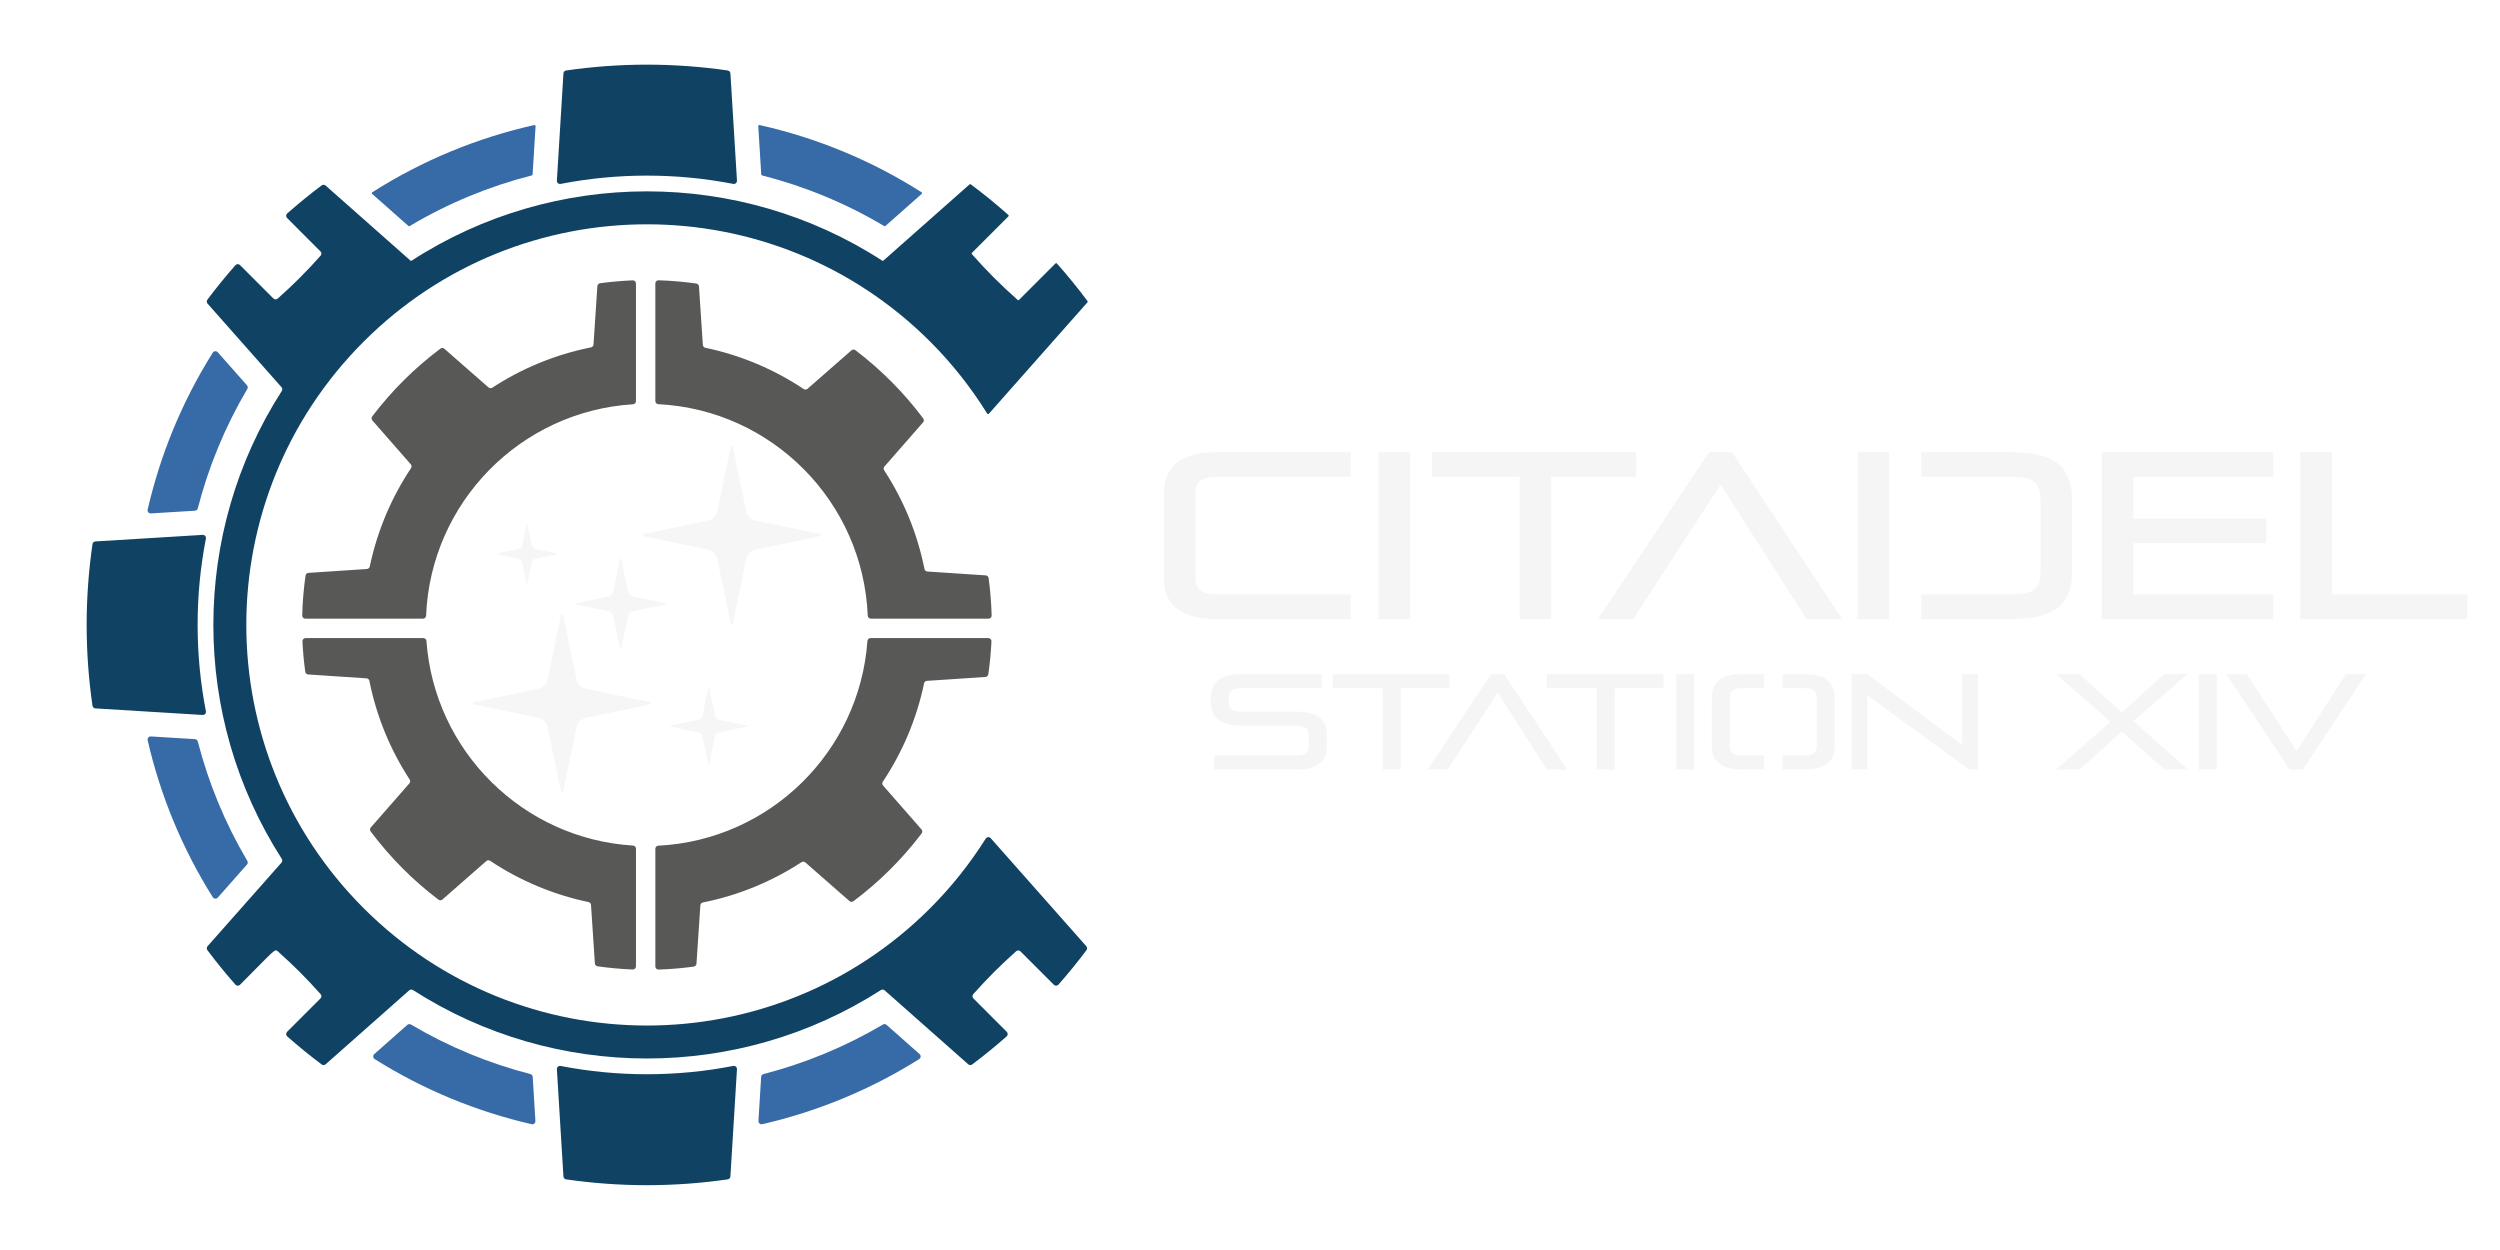
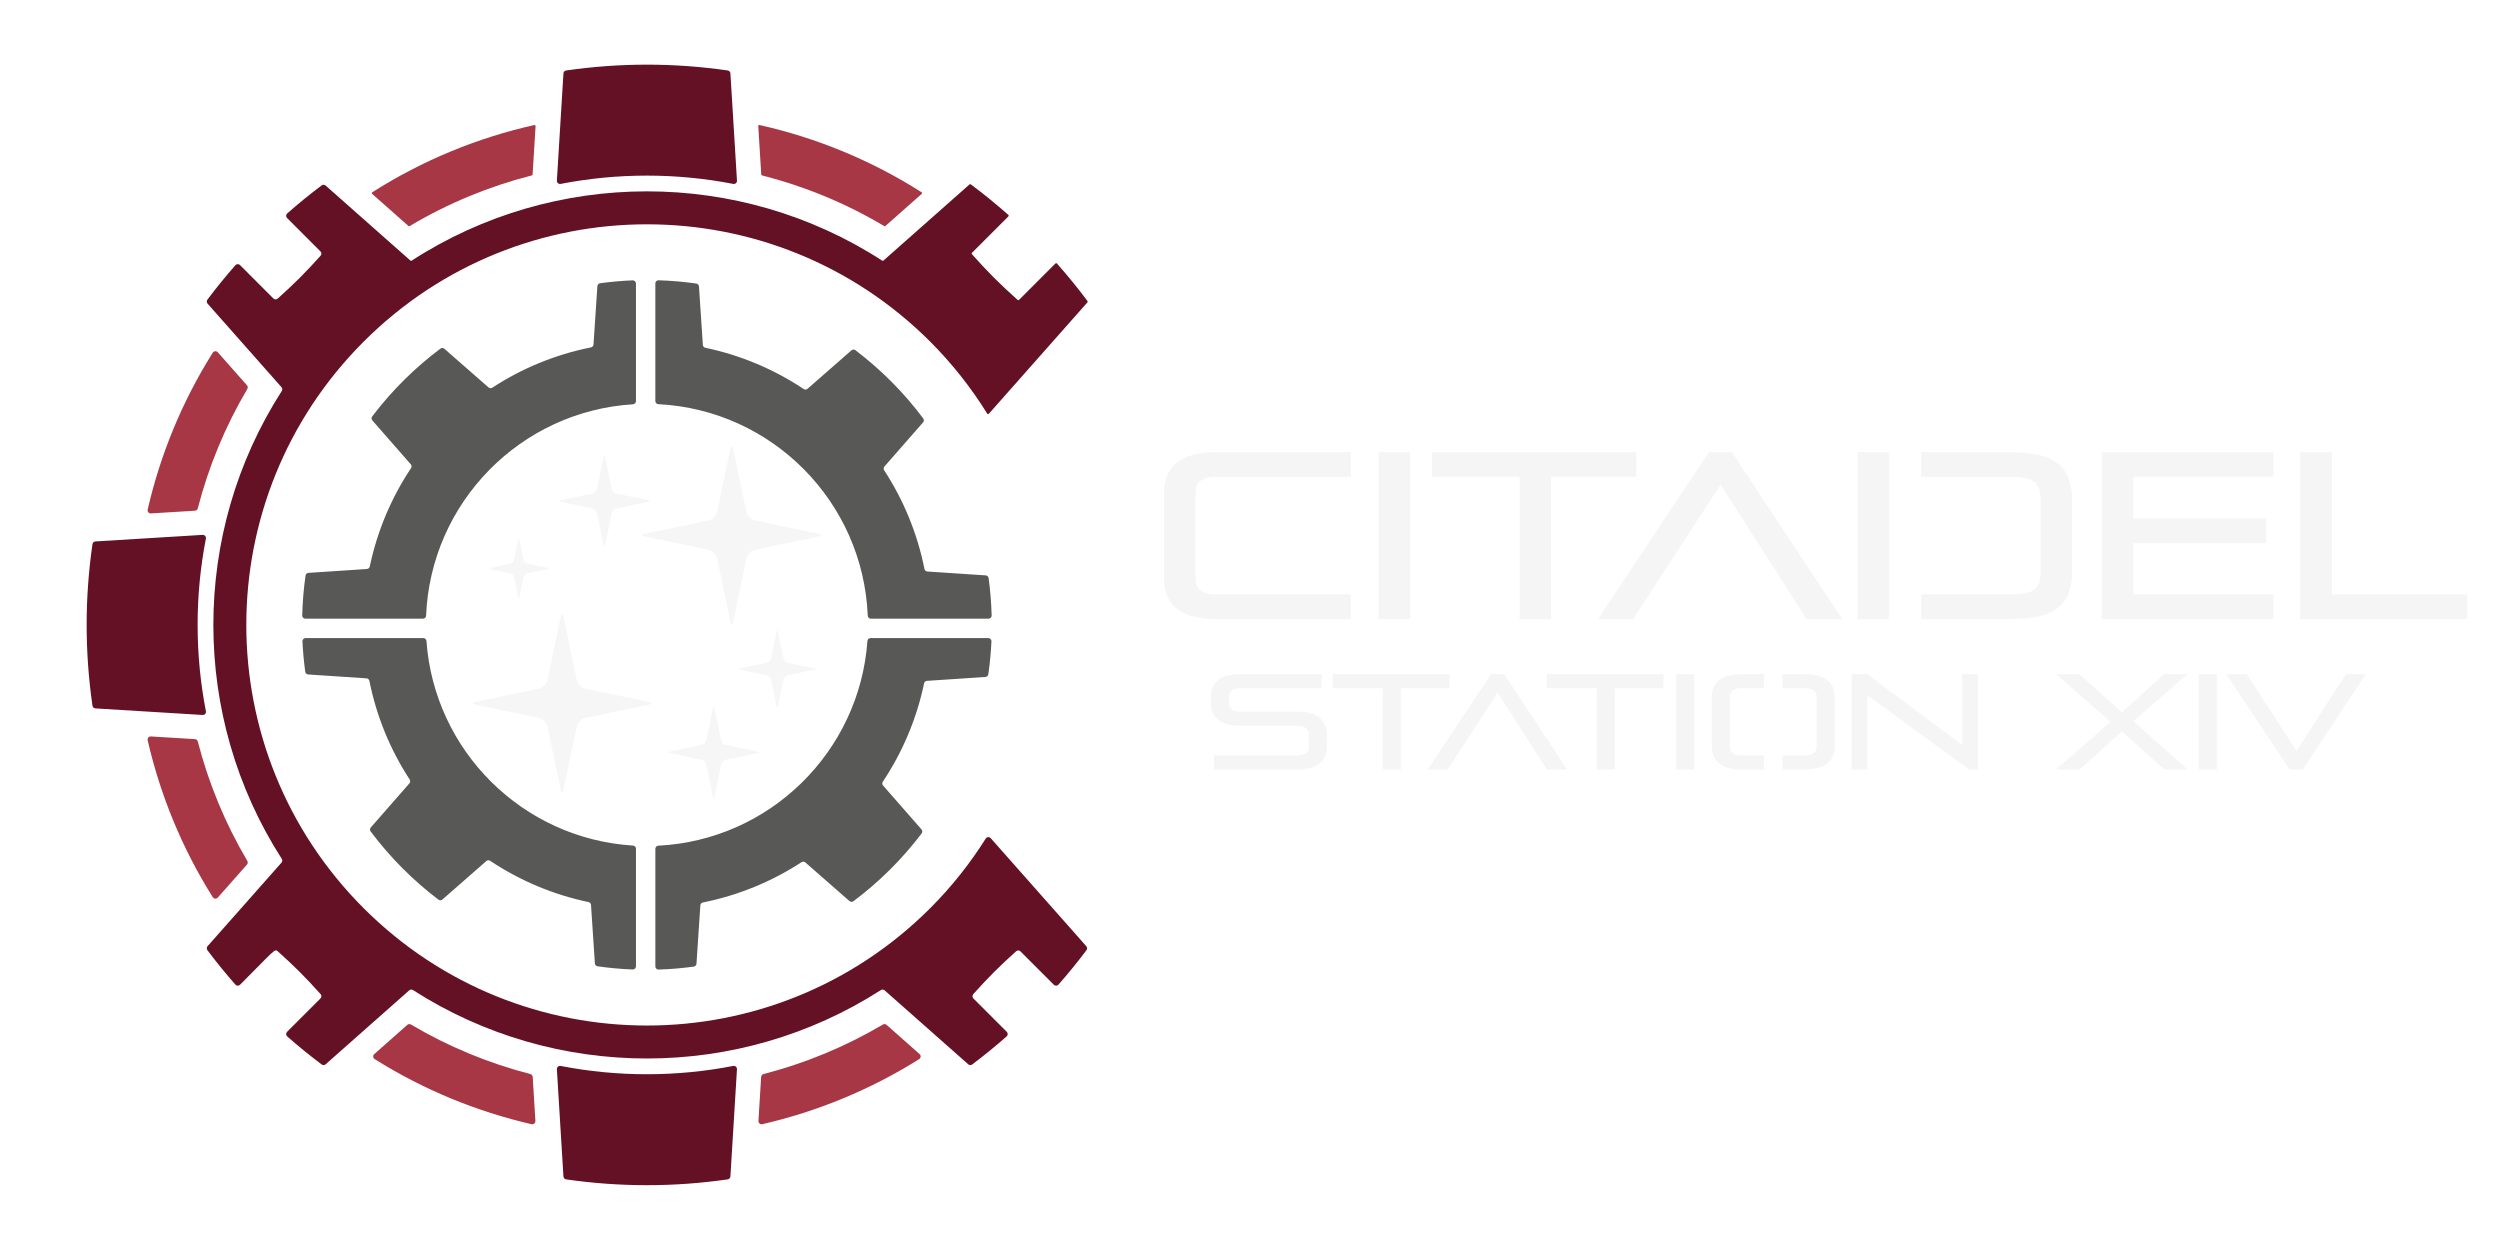
<svg xmlns="http://www.w3.org/2000/svg" aria-hidden="true" focusable="false" data-prefix="fas" data-icon="crow" class="svg-inline--fa fa-crow fa-w-20" role="img" viewBox="0 0 393.728 196.864" width="393.728" height="196.864" version="1.1" id="svg96">
  <defs id="defs100">
    <filter id="selectable_hidder_filter" width="1" height="1" x="0" y="0" style="color-interpolation-filters:sRGB;">
      <feComposite id="boolops_hidder_primitive" result="composite1" operator="arithmetic" in2="SourceGraphic" in="BackgroundImage" />
    </filter>
    <rect x="201.96" y="95.876" width="200.866" height="70.722" id="rect417" />
    <rect x="191.557" y="26.054" width="213.985" height="99.032" id="rect434" />
  </defs>
  <style type="text/css" id="style52">
	.st0{fill:#00132c;}
	.st1{fill:#376BA8;}
	.st2{fill:#104264;}
	.st3{fill:#585857;}
	.st4{fill:#F6F6F6;}
</style>
  <g id="g94">
    <g id="g92">
      <g id="g66">
-         <path class="st1" d="m 31.15,116.777 c -0.054,-0.208 -0.235,-0.357 -0.449,-0.37 l -6.932,-0.424 c -0.156,-0.01 -0.307,0.055 -0.408,0.174 -0.101,0.119 -0.14,0.279 -0.105,0.431 1.984,8.627 5.399,16.987 10.25,24.709 0.083,0.132 0.223,0.217 0.379,0.23 0.155,0.013 0.308,-0.048 0.411,-0.165 l 4.599,-5.198 c 0.142,-0.161 0.165,-0.395 0.055,-0.58 -3.516,-5.946 -6.114,-12.281 -7.8,-18.806 z" id="path54" />
-         <path class="st1" d="m 30.701,80.433 c 0.214,-0.013 0.395,-0.163 0.449,-0.37 1.686,-6.524 4.284,-12.86 7.8,-18.805 0.109,-0.185 0.087,-0.419 -0.055,-0.58 l -4.599,-5.198 c -0.103,-0.117 -0.256,-0.178 -0.411,-0.165 -0.155,0.013 -0.296,0.098 -0.379,0.23 -4.851,7.721 -8.265,16.081 -10.25,24.708 -0.035,0.152 0.004,0.312 0.105,0.431 0.101,0.119 0.252,0.184 0.408,0.174 z" id="path56" />
-         <path class="st1" d="m 83.898,169.605 c -0.013,-0.214 -0.163,-0.395 -0.37,-0.449 -6.524,-1.686 -12.86,-4.284 -18.805,-7.8 -0.185,-0.109 -0.419,-0.087 -0.58,0.055 l -5.199,4.599 c -0.117,0.103 -0.178,0.256 -0.165,0.411 0.013,0.155 0.098,0.296 0.23,0.379 7.721,4.851 16.081,8.265 24.708,10.25 0.152,0.035 0.312,-0.004 0.431,-0.105 0.119,-0.101 0.184,-0.252 0.174,-0.408 z" id="path58" />
-         <path class="st1" d="m 139.629,161.41 c -0.161,-0.142 -0.395,-0.165 -0.58,-0.055 -5.945,3.516 -12.281,6.114 -18.806,7.801 -0.208,0.054 -0.357,0.235 -0.37,0.449 l -0.424,6.932 c -0.01,0.156 0.055,0.307 0.174,0.408 0.119,0.101 0.279,0.14 0.431,0.105 8.627,-1.985 16.987,-5.399 24.709,-10.25 0.132,-0.083 0.217,-0.223 0.23,-0.379 0.013,-0.155 -0.049,-0.308 -0.165,-0.411 z" id="path60" />
-         <path class="st1" d="m 119.888,27.475 c 0.004,0.072 0.055,0.133 0.124,0.15 6.681,1.704 13.168,4.362 19.243,7.982 0.062,0.037 0.141,0.03 0.194,-0.018 l 5.707,-5.049 c 0.039,-0.034 0.059,-0.085 0.055,-0.137 -0.004,-0.052 -0.032,-0.099 -0.076,-0.127 -7.953,-5.058 -16.593,-8.583 -25.511,-10.583 -0.051,-0.011 -0.104,0.002 -0.144,0.036 -0.04,0.034 -0.061,0.084 -0.058,0.136 z" id="path62" />
-         <path class="st1" d="m 64.322,35.589 c 0.054,0.048 0.133,0.055 0.194,0.018 6.075,-3.62 12.561,-6.278 19.242,-7.982 0.07,-0.018 0.12,-0.079 0.124,-0.15 l 0.466,-7.61 c 0.003,-0.052 -0.018,-0.102 -0.058,-0.136 -0.04,-0.034 -0.093,-0.047 -0.144,-0.036 -8.918,2 -17.559,5.525 -25.511,10.583 -0.044,0.028 -0.072,0.075 -0.076,0.127 -0.004,0.052 0.016,0.103 0.055,0.137 z" id="path64" />
+         <path class="st1" d="m 31.15,116.777 c -0.054,-0.208 -0.235,-0.357 -0.449,-0.37 l -6.932,-0.424 c -0.156,-0.01 -0.307,0.055 -0.408,0.174 -0.101,0.119 -0.14,0.279 -0.105,0.431 1.984,8.627 5.399,16.987 10.25,24.709 0.083,0.132 0.223,0.217 0.379,0.23 0.155,0.013 0.308,-0.048 0.411,-0.165 l 4.599,-5.198 c 0.142,-0.161 0.165,-0.395 0.055,-0.58 -3.516,-5.946 -6.114,-12.281 -7.8,-18.806 z" id="path54" style="fill:#a83746;fill-opacity:1" />
+         <path class="st1" d="m 30.701,80.433 c 0.214,-0.013 0.395,-0.163 0.449,-0.37 1.686,-6.524 4.284,-12.86 7.8,-18.805 0.109,-0.185 0.087,-0.419 -0.055,-0.58 l -4.599,-5.198 c -0.103,-0.117 -0.256,-0.178 -0.411,-0.165 -0.155,0.013 -0.296,0.098 -0.379,0.23 -4.851,7.721 -8.265,16.081 -10.25,24.708 -0.035,0.152 0.004,0.312 0.105,0.431 0.101,0.119 0.252,0.184 0.408,0.174 z" id="path56" style="fill:#a83746;fill-opacity:1" />
+         <path class="st1" d="m 83.898,169.605 c -0.013,-0.214 -0.163,-0.395 -0.37,-0.449 -6.524,-1.686 -12.86,-4.284 -18.805,-7.8 -0.185,-0.109 -0.419,-0.087 -0.58,0.055 l -5.199,4.599 c -0.117,0.103 -0.178,0.256 -0.165,0.411 0.013,0.155 0.098,0.296 0.23,0.379 7.721,4.851 16.081,8.265 24.708,10.25 0.152,0.035 0.312,-0.004 0.431,-0.105 0.119,-0.101 0.184,-0.252 0.174,-0.408 z" id="path58" style="fill:#a83746;fill-opacity:1" />
+         <path class="st1" d="m 139.629,161.41 c -0.161,-0.142 -0.395,-0.165 -0.58,-0.055 -5.945,3.516 -12.281,6.114 -18.806,7.801 -0.208,0.054 -0.357,0.235 -0.37,0.449 l -0.424,6.932 c -0.01,0.156 0.055,0.307 0.174,0.408 0.119,0.101 0.279,0.14 0.431,0.105 8.627,-1.985 16.987,-5.399 24.709,-10.25 0.132,-0.083 0.217,-0.223 0.23,-0.379 0.013,-0.155 -0.049,-0.308 -0.165,-0.411 z" id="path60" style="fill:#a83746;fill-opacity:1" />
+         <path class="st1" d="m 119.888,27.475 c 0.004,0.072 0.055,0.133 0.124,0.15 6.681,1.704 13.168,4.362 19.243,7.982 0.062,0.037 0.141,0.03 0.194,-0.018 l 5.707,-5.049 c 0.039,-0.034 0.059,-0.085 0.055,-0.137 -0.004,-0.052 -0.032,-0.099 -0.076,-0.127 -7.953,-5.058 -16.593,-8.583 -25.511,-10.583 -0.051,-0.011 -0.104,0.002 -0.144,0.036 -0.04,0.034 -0.061,0.084 -0.058,0.136 z" id="path62" style="fill:#a83746;fill-opacity:1" />
+         <path class="st1" d="m 64.322,35.589 c 0.054,0.048 0.133,0.055 0.194,0.018 6.075,-3.62 12.561,-6.278 19.242,-7.982 0.07,-0.018 0.12,-0.079 0.124,-0.15 l 0.466,-7.61 c 0.003,-0.052 -0.018,-0.102 -0.058,-0.136 -0.04,-0.034 -0.093,-0.047 -0.144,-0.036 -8.918,2 -17.559,5.525 -25.511,10.583 -0.044,0.028 -0.072,0.075 -0.076,0.127 -0.004,0.052 0.016,0.103 0.055,0.137 z" id="path64" style="fill:#a83746;fill-opacity:1" />
      </g>
      <g id="g74">
-         <path class="st2" d="m 115.478,28.962 c 0.15,0.029 0.306,-0.013 0.421,-0.114 0.115,-0.101 0.177,-0.25 0.168,-0.402 l -1.033,-16.887 c -0.014,-0.234 -0.191,-0.426 -0.423,-0.459 -8.46,-1.223 -16.976,-1.225 -25.451,10e-7 -0.232,0.034 -0.409,0.225 -0.423,0.459 l -1.033,16.887 c -0.009,0.153 0.053,0.302 0.168,0.403 0.115,0.101 0.271,0.143 0.421,0.114 8.94,-1.74 18.233,-1.742 27.186,0 z" id="path68" />
-         <path class="st2" d="m 101.885,169.183 c -4.649,0 -9.194,-0.449 -13.593,-1.305 -0.15,-0.029 -0.306,0.013 -0.421,0.114 -0.115,0.101 -0.177,0.25 -0.168,0.402 l 1.033,16.887 c 0.014,0.234 0.191,0.426 0.423,0.459 8.46,1.223 16.976,1.225 25.451,0 0.232,-0.034 0.409,-0.225 0.423,-0.459 l 1.033,-16.887 c 0.009,-0.153 -0.053,-0.302 -0.168,-0.403 -0.115,-0.101 -0.271,-0.143 -0.421,-0.114 -4.399,0.856 -8.944,1.305 -13.593,1.305 z" id="path70" />
-         <path class="st2" d="m 31.122,98.42 c 0,-4.649 0.449,-9.194 1.305,-13.593 0.029,-0.15 -0.013,-0.306 -0.114,-0.421 -0.101,-0.115 -0.25,-0.177 -0.402,-0.168 l -16.887,1.033 c -0.234,0.014 -0.426,0.191 -0.459,0.423 -1.223,8.46 -1.225,16.976 0,25.451 0.034,0.232 0.225,0.409 0.459,0.423 l 16.887,1.033 c 0.153,0.009 0.302,-0.053 0.403,-0.168 0.101,-0.115 0.143,-0.271 0.114,-0.421 -0.856,-4.399 -1.305,-8.944 -1.305,-13.593 z" id="path72" />
+         <path class="st2" d="m 115.478,28.962 c 0.15,0.029 0.306,-0.013 0.421,-0.114 0.115,-0.101 0.177,-0.25 0.168,-0.402 l -1.033,-16.887 c -0.014,-0.234 -0.191,-0.426 -0.423,-0.459 -8.46,-1.223 -16.976,-1.225 -25.451,10e-7 -0.232,0.034 -0.409,0.225 -0.423,0.459 l -1.033,16.887 c -0.009,0.153 0.053,0.302 0.168,0.403 0.115,0.101 0.271,0.143 0.421,0.114 8.94,-1.74 18.233,-1.742 27.186,0 z" id="path68" style="fill:#641025;fill-opacity:1" />
+         <path class="st2" d="m 101.885,169.183 c -4.649,0 -9.194,-0.449 -13.593,-1.305 -0.15,-0.029 -0.306,0.013 -0.421,0.114 -0.115,0.101 -0.177,0.25 -0.168,0.402 l 1.033,16.887 c 0.014,0.234 0.191,0.426 0.423,0.459 8.46,1.223 16.976,1.225 25.451,0 0.232,-0.034 0.409,-0.225 0.423,-0.459 l 1.033,-16.887 c 0.009,-0.153 -0.053,-0.302 -0.168,-0.403 -0.115,-0.101 -0.271,-0.143 -0.421,-0.114 -4.399,0.856 -8.944,1.305 -13.593,1.305 z" id="path70" style="fill:#641025;fill-opacity:1" />
+         <path class="st2" d="m 31.122,98.42 c 0,-4.649 0.449,-9.194 1.305,-13.593 0.029,-0.15 -0.013,-0.306 -0.114,-0.421 -0.101,-0.115 -0.25,-0.177 -0.402,-0.168 l -16.887,1.033 c -0.234,0.014 -0.426,0.191 -0.459,0.423 -1.223,8.46 -1.225,16.976 0,25.451 0.034,0.232 0.225,0.409 0.459,0.423 l 16.887,1.033 c 0.153,0.009 0.302,-0.053 0.403,-0.168 0.101,-0.115 0.143,-0.271 0.114,-0.421 -0.856,-4.399 -1.305,-8.944 -1.305,-13.593 z" id="path72" style="fill:#641025;fill-opacity:1" />
      </g>
-       <path class="st2" d="m 159.189,135.578 -3.157,-3.568 c -0.103,-0.117 -0.255,-0.178 -0.411,-0.165 -0.155,0.013 -0.296,0.098 -0.379,0.229 -2.453,3.888 -5.357,7.572 -8.744,10.959 -24.639,24.639 -64.587,24.639 -89.227,0 -24.639,-24.639 -24.639,-64.587 0,-89.227 24.639,-24.639 64.587,-24.639 89.227,0 3.495,3.495 6.476,7.306 8.977,11.331 0.028,0.044 0.075,0.073 0.127,0.078 0.052,0.004 0.103,-0.016 0.138,-0.055 L 171.26,47.618 c 0.052,-0.059 0.056,-0.145 0.009,-0.208 -1.502,-2.021 -3.111,-3.988 -4.807,-5.904 -0.03,-0.034 -0.073,-0.054 -0.119,-0.056 -0.046,-0.001 -0.09,0.016 -0.122,0.048 l -5.727,5.727 c -0.062,0.062 -0.161,0.065 -0.227,0.006 -1.26,-1.121 -2.503,-2.273 -3.711,-3.481 -1.208,-1.208 -2.36,-2.451 -3.481,-3.711 -0.058,-0.065 -0.056,-0.165 0.007,-0.227 l 5.727,-5.727 c 0.032,-0.032 0.05,-0.077 0.048,-0.122 -0.001,-0.046 -0.022,-0.089 -0.056,-0.119 -1.917,-1.696 -3.883,-3.305 -5.904,-4.807 -0.063,-0.047 -0.15,-0.043 -0.208,0.009 l -13.549,11.987 c -0.056,0.049 -0.137,0.055 -0.2,0.015 -22.479,-14.549 -51.626,-14.549 -74.106,0 -0.062,0.04 -0.144,0.034 -0.2,-0.015 L 51.284,29.224 C 51.108,29.068 50.848,29.057 50.66,29.198 c -1.853,1.387 -3.66,2.863 -5.425,4.414 -0.103,0.09 -0.164,0.219 -0.168,0.356 -0.004,0.137 0.048,0.27 0.144,0.366 l 5.259,5.259 c 0.186,0.186 0.194,0.484 0.019,0.68 -1.056,1.181 -2.14,2.345 -3.274,3.479 -1.134,1.134 -2.298,2.218 -3.479,3.273 -0.196,0.175 -0.494,0.167 -0.68,-0.019 L 37.799,41.746 c -0.097,-0.097 -0.229,-0.149 -0.366,-0.145 -0.137,0.004 -0.266,0.066 -0.356,0.168 -1.55,1.765 -3.027,3.571 -4.414,5.425 -0.141,0.188 -0.13,0.448 0.026,0.624 l 11.644,13.162 c 0.147,0.166 0.165,0.409 0.046,0.595 -14.369,22.381 -14.369,51.307 0,73.688 0.12,0.186 0.101,0.43 -0.046,0.595 l -11.644,13.162 c -0.155,0.176 -0.166,0.436 -0.026,0.624 1.478,1.976 2.943,3.751 4.414,5.425 0.09,0.103 0.219,0.164 0.356,0.168 0.137,0.004 0.27,-0.048 0.366,-0.144 5.431,-5.431 5.447,-5.718 5.939,-5.278 1.181,1.056 2.345,2.14 3.479,3.273 1.134,1.134 2.218,2.298 3.274,3.479 0.175,0.196 0.167,0.494 -0.019,0.68 l -5.259,5.259 c -0.097,0.097 -0.149,0.229 -0.145,0.366 0.004,0.137 0.066,0.266 0.168,0.356 1.765,1.55 3.572,3.027 5.425,4.414 0.188,0.141 0.448,0.13 0.624,-0.026 l 13.162,-11.644 c 0.166,-0.147 0.409,-0.165 0.595,-0.045 22.381,14.369 51.307,14.369 73.688,0 0.186,-0.12 0.43,-0.101 0.595,0.045 l 13.162,11.644 c 0.176,0.155 0.436,0.166 0.624,0.026 1.853,-1.387 3.66,-2.863 5.425,-4.414 0.103,-0.09 0.164,-0.219 0.168,-0.356 0.004,-0.137 -0.048,-0.27 -0.144,-0.366 l -5.259,-5.259 c -0.186,-0.186 -0.194,-0.484 -0.019,-0.68 1.056,-1.181 2.14,-2.345 3.274,-3.479 1.134,-1.134 2.298,-2.218 3.479,-3.273 0.196,-0.175 0.494,-0.167 0.68,0.019 l 5.259,5.259 c 0.097,0.097 0.229,0.149 0.366,0.145 0.137,-0.004 0.266,-0.066 0.356,-0.168 1.55,-1.765 3.027,-3.571 4.414,-5.425 0.141,-0.188 0.13,-0.448 -0.026,-0.624 z" id="path76" />
+       <path class="st2" d="m 159.189,135.578 -3.157,-3.568 c -0.103,-0.117 -0.255,-0.178 -0.411,-0.165 -0.155,0.013 -0.296,0.098 -0.379,0.229 -2.453,3.888 -5.357,7.572 -8.744,10.959 -24.639,24.639 -64.587,24.639 -89.227,0 -24.639,-24.639 -24.639,-64.587 0,-89.227 24.639,-24.639 64.587,-24.639 89.227,0 3.495,3.495 6.476,7.306 8.977,11.331 0.028,0.044 0.075,0.073 0.127,0.078 0.052,0.004 0.103,-0.016 0.138,-0.055 L 171.26,47.618 c 0.052,-0.059 0.056,-0.145 0.009,-0.208 -1.502,-2.021 -3.111,-3.988 -4.807,-5.904 -0.03,-0.034 -0.073,-0.054 -0.119,-0.056 -0.046,-0.001 -0.09,0.016 -0.122,0.048 l -5.727,5.727 c -0.062,0.062 -0.161,0.065 -0.227,0.006 -1.26,-1.121 -2.503,-2.273 -3.711,-3.481 -1.208,-1.208 -2.36,-2.451 -3.481,-3.711 -0.058,-0.065 -0.056,-0.165 0.007,-0.227 l 5.727,-5.727 c 0.032,-0.032 0.05,-0.077 0.048,-0.122 -0.001,-0.046 -0.022,-0.089 -0.056,-0.119 -1.917,-1.696 -3.883,-3.305 -5.904,-4.807 -0.063,-0.047 -0.15,-0.043 -0.208,0.009 l -13.549,11.987 c -0.056,0.049 -0.137,0.055 -0.2,0.015 -22.479,-14.549 -51.626,-14.549 -74.106,0 -0.062,0.04 -0.144,0.034 -0.2,-0.015 L 51.284,29.224 C 51.108,29.068 50.848,29.057 50.66,29.198 c -1.853,1.387 -3.66,2.863 -5.425,4.414 -0.103,0.09 -0.164,0.219 -0.168,0.356 -0.004,0.137 0.048,0.27 0.144,0.366 l 5.259,5.259 c 0.186,0.186 0.194,0.484 0.019,0.68 -1.056,1.181 -2.14,2.345 -3.274,3.479 -1.134,1.134 -2.298,2.218 -3.479,3.273 -0.196,0.175 -0.494,0.167 -0.68,-0.019 L 37.799,41.746 c -0.097,-0.097 -0.229,-0.149 -0.366,-0.145 -0.137,0.004 -0.266,0.066 -0.356,0.168 -1.55,1.765 -3.027,3.571 -4.414,5.425 -0.141,0.188 -0.13,0.448 0.026,0.624 l 11.644,13.162 c 0.147,0.166 0.165,0.409 0.046,0.595 -14.369,22.381 -14.369,51.307 0,73.688 0.12,0.186 0.101,0.43 -0.046,0.595 l -11.644,13.162 c -0.155,0.176 -0.166,0.436 -0.026,0.624 1.478,1.976 2.943,3.751 4.414,5.425 0.09,0.103 0.219,0.164 0.356,0.168 0.137,0.004 0.27,-0.048 0.366,-0.144 5.431,-5.431 5.447,-5.718 5.939,-5.278 1.181,1.056 2.345,2.14 3.479,3.273 1.134,1.134 2.218,2.298 3.274,3.479 0.175,0.196 0.167,0.494 -0.019,0.68 l -5.259,5.259 c -0.097,0.097 -0.149,0.229 -0.145,0.366 0.004,0.137 0.066,0.266 0.168,0.356 1.765,1.55 3.572,3.027 5.425,4.414 0.188,0.141 0.448,0.13 0.624,-0.026 l 13.162,-11.644 c 0.166,-0.147 0.409,-0.165 0.595,-0.045 22.381,14.369 51.307,14.369 73.688,0 0.186,-0.12 0.43,-0.101 0.595,0.045 l 13.162,11.644 c 0.176,0.155 0.436,0.166 0.624,0.026 1.853,-1.387 3.66,-2.863 5.425,-4.414 0.103,-0.09 0.164,-0.219 0.168,-0.356 0.004,-0.137 -0.048,-0.27 -0.144,-0.366 l -5.259,-5.259 c -0.186,-0.186 -0.194,-0.484 -0.019,-0.68 1.056,-1.181 2.14,-2.345 3.274,-3.479 1.134,-1.134 2.298,-2.218 3.479,-3.273 0.196,-0.175 0.494,-0.167 0.68,0.019 l 5.259,5.259 c 0.097,0.097 0.229,0.149 0.366,0.145 0.137,-0.004 0.266,-0.066 0.356,-0.168 1.55,-1.765 3.027,-3.571 4.414,-5.425 0.141,-0.188 0.13,-0.448 -0.026,-0.624 z" id="path76" style="fill:#641025;fill-opacity:1" />
      <path class="st3" d="m 136.664,96.964 c 0.011,0.265 0.229,0.475 0.494,0.475 h 18.522 c 0.134,0 0.262,-0.054 0.355,-0.15 0.093,-0.096 0.144,-0.225 0.14,-0.359 -0.055,-1.99 -0.215,-3.954 -0.477,-5.886 -0.032,-0.233 -0.223,-0.411 -0.458,-0.427 l -9.191,-0.61 c -0.223,-0.015 -0.408,-0.177 -0.452,-0.397 -1.13,-5.637 -3.312,-10.89 -6.349,-15.541 -0.121,-0.186 -0.104,-0.43 0.042,-0.597 l 6.086,-6.951 c 0.154,-0.176 0.164,-0.435 0.023,-0.623 -3.033,-4.049 -6.576,-7.627 -10.678,-10.745 -0.187,-0.142 -0.449,-0.134 -0.625,0.021 l -6.918,6.057 c -0.168,0.147 -0.414,0.163 -0.6,0.039 -4.628,-3.082 -9.866,-5.319 -15.493,-6.499 -0.217,-0.046 -0.378,-0.23 -0.392,-0.451 L 110.082,45.112 c -0.015,-0.234 -0.192,-0.424 -0.424,-0.457 -1.947,-0.278 -3.928,-0.448 -5.935,-0.515 -0.134,-0.004 -0.264,0.046 -0.361,0.139 -0.096,0.093 -0.151,0.222 -0.151,0.356 v 18.526 c 0,0.264 0.206,0.481 0.47,0.494 17.912,0.911 32.242,15.353 32.982,33.309 z M 103.682,133.185 c -0.263,0.013 -0.47,0.231 -0.47,0.494 v 18.526 c 0,0.134 0.054,0.263 0.151,0.356 0.097,0.093 0.227,0.144 0.361,0.139 1.871,-0.064 3.719,-0.22 5.538,-0.467 0.233,-0.032 0.411,-0.223 0.427,-0.458 l 0.61,-9.191 c 0.015,-0.223 0.177,-0.408 0.397,-0.452 5.637,-1.13 10.89,-3.312 15.541,-6.349 0.186,-0.121 0.43,-0.104 0.597,0.042 l 6.952,6.086 c 0.176,0.154 0.435,0.164 0.623,0.023 3.971,-2.974 7.567,-6.498 10.745,-10.678 0.142,-0.187 0.134,-0.449 -0.021,-0.625 l -6.057,-6.918 c -0.147,-0.168 -0.163,-0.414 -0.039,-0.6 3.082,-4.628 5.319,-9.865 6.499,-15.493 0.045,-0.217 0.23,-0.378 0.451,-0.392 l 9.208,-0.611 c 0.233,-0.015 0.424,-0.192 0.457,-0.423 0.244,-1.704 0.41,-3.433 0.493,-5.184 0.006,-0.135 -0.043,-0.267 -0.136,-0.365 -0.093,-0.098 -0.223,-0.153 -0.358,-0.153 h -18.547 c -0.26,0 -0.475,0.2 -0.493,0.46 -1.254,17.456 -15.373,31.342 -32.927,32.235 z M 93.472,54.256 c -0.015,0.223 -0.177,0.408 -0.397,0.452 -5.637,1.13 -10.89,3.312 -15.541,6.349 -0.186,0.121 -0.43,0.104 -0.597,-0.042 L 69.986,54.929 c -0.176,-0.154 -0.435,-0.164 -0.623,-0.023 -3.963,2.969 -7.561,6.49 -10.745,10.678 -0.142,0.187 -0.134,0.449 0.021,0.625 l 6.057,6.918 c 0.147,0.168 0.163,0.414 0.039,0.6 -3.082,4.628 -5.319,9.866 -6.499,15.493 -0.046,0.217 -0.23,0.378 -0.451,0.392 l -9.208,0.611 c -0.234,0.015 -0.424,0.192 -0.457,0.424 -0.294,2.059 -0.468,4.156 -0.525,6.283 -0.004,0.134 0.047,0.263 0.14,0.359 0.093,0.096 0.221,0.15 0.355,0.15 h 18.522 c 0.266,0 0.483,-0.209 0.494,-0.475 0.734,-17.825 14.86,-32.193 32.588,-33.294 0.261,-0.016 0.464,-0.232 0.464,-0.494 V 44.647 c 0,-0.135 -0.055,-0.264 -0.152,-0.357 -0.097,-0.093 -0.229,-0.143 -0.363,-0.138 -1.734,0.073 -3.446,0.226 -5.135,0.456 -0.233,0.032 -0.411,0.223 -0.427,0.458 z M 67.163,100.95 c -0.019,-0.259 -0.234,-0.46 -0.493,-0.46 H 48.125 c -0.135,0 -0.265,0.056 -0.358,0.154 -0.093,0.098 -0.143,0.23 -0.136,0.365 0.078,1.615 0.228,3.211 0.442,4.787 0.032,0.233 0.223,0.411 0.458,0.427 l 9.191,0.61 c 0.223,0.015 0.408,0.177 0.452,0.397 1.13,5.637 3.312,10.89 6.349,15.541 0.121,0.186 0.104,0.43 -0.042,0.597 l -6.086,6.951 c -0.154,0.176 -0.164,0.435 -0.023,0.623 3.101,4.14 6.668,7.697 10.678,10.745 0.187,0.142 0.449,0.134 0.625,-0.021 l 6.918,-6.057 c 0.168,-0.147 0.414,-0.163 0.6,-0.039 4.628,3.082 9.865,5.319 15.493,6.499 0.217,0.045 0.378,0.23 0.392,0.451 l 0.611,9.207 c 0.015,0.233 0.192,0.424 0.423,0.457 1.817,0.26 3.663,0.428 5.532,0.503 0.135,0.005 0.266,-0.044 0.363,-0.138 0.097,-0.093 0.153,-0.222 0.153,-0.357 V 133.663 c 0,-0.262 -0.203,-0.477 -0.464,-0.494 -17.371,-1.078 -31.288,-14.894 -32.533,-32.22 z" id="path78" />
      <g id="g90">
        <path class="st4" d="m 88.361,96.847 c 0.016,-0.077 0.084,-0.132 0.162,-0.132 0.078,0 0.146,0.055 0.162,0.132 l 2.122,10.151 c 0.155,0.743 0.736,1.323 1.479,1.479 l 10.151,2.122 c 0.077,0.016 0.132,0.084 0.132,0.162 0,0.078 -0.055,0.146 -0.132,0.162 l -10.151,2.122 c -0.743,0.155 -1.324,0.736 -1.479,1.479 l -2.122,10.151 c -0.016,0.077 -0.084,0.132 -0.162,0.132 -0.078,0 -0.146,-0.055 -0.162,-0.132 l -2.122,-10.151 c -0.155,-0.743 -0.736,-1.323 -1.479,-1.479 L 74.61,110.922 c -0.077,-0.016 -0.132,-0.084 -0.132,-0.162 0,-0.078 0.055,-0.146 0.132,-0.162 l 10.151,-2.122 c 0.743,-0.155 1.323,-0.736 1.479,-1.479 z" id="path80" />
        <path class="st4" d="m 115.086,70.363 c 0.016,-0.077 0.084,-0.132 0.162,-0.132 0.078,0 0.146,0.055 0.162,0.132 l 2.122,10.151 c 0.155,0.743 0.736,1.323 1.479,1.479 l 10.151,2.122 c 0.077,0.016 0.132,0.084 0.132,0.162 0,0.078 -0.055,0.146 -0.132,0.162 l -10.151,2.122 c -0.743,0.155 -1.323,0.736 -1.479,1.479 l -2.122,10.151 c -0.016,0.077 -0.084,0.132 -0.162,0.132 -0.078,0 -0.146,-0.055 -0.162,-0.132 l -2.122,-10.151 c -0.155,-0.743 -0.736,-1.324 -1.479,-1.479 l -10.151,-2.122 c -0.077,-0.016 -0.132,-0.084 -0.132,-0.162 0,-0.078 0.055,-0.146 0.132,-0.162 l 10.151,-2.122 c 0.743,-0.155 1.324,-0.736 1.479,-1.479 z" id="path82" />
-         <path class="st4" d="m 97.667,87.993 c 0.008,-0.038 0.042,-0.066 0.081,-0.066 0.039,0 0.073,0.027 0.081,0.066 l 1.084,5.185 c 0.079,0.379 0.375,0.675 0.754,0.754 l 5.185,1.084 c 0.038,0.008 0.066,0.042 0.066,0.081 0,0.039 -0.028,0.073 -0.066,0.081 l -5.185,1.084 c -0.379,0.079 -0.675,0.375 -0.754,0.754 l -1.084,5.185 c -0.008,0.038 -0.042,0.066 -0.081,0.066 -0.039,0 -0.073,-0.028 -0.081,-0.066 l -1.084,-5.185 c -0.079,-0.379 -0.375,-0.675 -0.754,-0.754 l -5.185,-1.084 c -0.038,-0.008 -0.066,-0.042 -0.066,-0.081 0,-0.039 0.027,-0.073 0.066,-0.081 l 5.185,-1.084 c 0.379,-0.079 0.675,-0.375 0.754,-0.754 z" id="path84" />
-         <path class="st4" d="m 111.534,108.37 c 0.008,-0.038 0.042,-0.066 0.081,-0.066 0.039,0 0.073,0.028 0.081,0.066 l 0.91,4.355 c 0.067,0.322 0.319,0.574 0.642,0.642 l 4.355,0.91 c 0.038,0.008 0.066,0.042 0.066,0.081 0,0.039 -0.028,0.073 -0.066,0.081 l -4.355,0.91 c -0.322,0.067 -0.574,0.319 -0.642,0.642 l -0.91,4.355 c -0.008,0.038 -0.042,0.066 -0.081,0.066 -0.039,0 -0.073,-0.028 -0.081,-0.066 l -0.91,-4.355 c -0.067,-0.322 -0.319,-0.574 -0.642,-0.642 l -4.355,-0.91 c -0.038,-0.008 -0.066,-0.042 -0.066,-0.081 0,-0.039 0.028,-0.073 0.066,-0.081 l 4.355,-0.91 c 0.322,-0.067 0.574,-0.319 0.642,-0.642 z" id="path86" />
-         <path class="st4" d="m 82.912,82.614 c 0.008,-0.038 0.042,-0.066 0.081,-0.066 0.039,0 0.073,0.027 0.081,0.066 l 0.696,3.332 c 0.053,0.253 0.251,0.451 0.503,0.503 l 3.332,0.696 c 0.038,0.008 0.066,0.042 0.066,0.081 0,0.039 -0.027,0.073 -0.066,0.081 l -3.332,0.696 c -0.253,0.053 -0.451,0.251 -0.503,0.503 l -0.696,3.332 c -0.008,0.038 -0.042,0.066 -0.081,0.066 -0.039,0 -0.073,-0.027 -0.081,-0.066 l -0.696,-3.332 c -0.053,-0.253 -0.251,-0.451 -0.503,-0.503 l -3.332,-0.696 c -0.038,-0.008 -0.066,-0.042 -0.066,-0.081 0,-0.039 0.027,-0.073 0.066,-0.081 l 3.332,-0.696 c 0.253,-0.053 0.451,-0.251 0.503,-0.503 z" id="path88" />
+         <path class="st4" d="m 95.097,71.799 c 0.008,-0.038 0.042,-0.066 0.081,-0.066 0.039,0 0.073,0.027 0.081,0.066 l 1.084,5.185 c 0.079,0.379 0.375,0.675 0.754,0.754 l 5.185,1.084 c 0.038,0.008 0.066,0.042 0.066,0.081 0,0.039 -0.028,0.073 -0.066,0.081 l -5.185,1.084 c -0.379,0.079 -0.675,0.375 -0.754,0.754 l -1.084,5.185 c -0.008,0.038 -0.042,0.066 -0.081,0.066 -0.039,0 -0.073,-0.028 -0.081,-0.066 L 94.013,80.822 c -0.079,-0.379 -0.375,-0.675 -0.754,-0.754 l -5.185,-1.084 c -0.038,-0.008 -0.066,-0.042 -0.066,-0.081 0,-0.039 0.027,-0.073 0.066,-0.081 l 5.185,-1.084 c 0.379,-0.079 0.675,-0.375 0.754,-0.754 z" id="path84" />
+         <path class="st4" d="m 122.33,99.374 c 0.008,-0.038 0.042,-0.066 0.081,-0.066 0.039,0 0.073,0.028 0.081,0.066 l 0.91,4.355 c 0.067,0.322 0.319,0.574 0.642,0.642 l 4.355,0.91 c 0.038,0.008 0.066,0.042 0.066,0.081 0,0.039 -0.028,0.073 -0.066,0.081 l -4.355,0.91 c -0.322,0.067 -0.574,0.319 -0.642,0.642 l -0.91,4.355 c -0.008,0.038 -0.042,0.066 -0.081,0.066 -0.039,0 -0.073,-0.028 -0.081,-0.066 l -0.91,-4.355 c -0.067,-0.322 -0.319,-0.574 -0.642,-0.642 l -4.355,-0.91 c -0.038,-0.008 -0.066,-0.042 -0.066,-0.081 0,-0.039 0.028,-0.073 0.066,-0.081 l 4.355,-0.91 c 0.322,-0.067 0.574,-0.319 0.642,-0.642 z" id="path86" />
+         <path class="st4" d="m 81.627,84.927 c 0.008,-0.038 0.042,-0.066 0.081,-0.066 0.039,0 0.073,0.027 0.081,0.066 l 0.696,3.332 c 0.053,0.253 0.251,0.451 0.503,0.503 l 3.332,0.696 c 0.038,0.008 0.066,0.042 0.066,0.081 0,0.039 -0.027,0.073 -0.066,0.081 l -3.332,0.696 c -0.253,0.053 -0.451,0.251 -0.503,0.503 L 81.789,94.154 c -0.008,0.038 -0.042,0.066 -0.081,0.066 -0.039,0 -0.073,-0.027 -0.081,-0.066 l -0.696,-3.332 c -0.053,-0.253 -0.251,-0.451 -0.503,-0.503 l -3.332,-0.696 c -0.038,-0.008 -0.066,-0.042 -0.066,-0.081 0,-0.039 0.027,-0.073 0.066,-0.081 l 3.332,-0.696 c 0.253,-0.053 0.451,-0.251 0.503,-0.503 z" id="path88" />
+         <path class="st4" d="m 112.318,111.383 c 0.008,-0.038 0.042,-0.066 0.081,-0.066 0.039,0 0.073,0.028 0.081,0.066 l 1.084,5.185 c 0.079,0.379 0.375,0.675 0.754,0.754 l 5.185,1.084 c 0.038,0.008 0.066,0.042 0.066,0.081 0,0.039 -0.028,0.073 -0.066,0.081 l -5.185,1.084 c -0.379,0.079 -0.675,0.375 -0.754,0.754 l -1.084,5.185 c -0.008,0.038 -0.042,0.066 -0.081,0.066 -0.039,0 -0.073,-0.028 -0.081,-0.066 l -1.084,-5.185 c -0.079,-0.379 -0.375,-0.675 -0.754,-0.754 l -5.185,-1.084 c -0.038,-0.008 -0.066,-0.042 -0.066,-0.081 0,-0.039 0.028,-0.073 0.066,-0.081 l 5.185,-1.084 c 0.379,-0.079 0.675,-0.375 0.754,-0.754 z" id="path336" />
      </g>
    </g>
  </g>
  <g id="layer1">
    <g aria-label="CITADEL" transform="translate(-10.47739,37.38355)" id="text432" style="font-size:37.333px;white-space:pre;shape-inside:url(#rect434);display:inline;fill:#f5f5f5">
      <path d="M 223.215,60.115 V 56.232 H 202.047 c -2.24,0 -3.285,-0.859 -3.285,-2.427 V 40.142 c 0,-1.568 1.045,-2.427 3.285,-2.427 h 21.168 V 33.832 H 202.047 c -5.973,0 -8.251,2.576 -8.251,6.347 v 13.589 c 0,3.771 2.277,6.347 8.251,6.347 z" style="font-family:Pirulen;-inkscape-font-specification:Pirulen" id="path517" />
      <path d="M 232.549,60.115 V 33.832 h -4.965 V 60.115 Z" style="font-family:Pirulen;-inkscape-font-specification:Pirulen" id="path519" />
      <path d="M 254.762,60.115 V 37.715 h 13.403 v -3.883 h -32.144 v 3.883 h 13.776 V 60.115 Z" style="font-family:Pirulen;-inkscape-font-specification:Pirulen" id="path521" />
      <path d="M 300.607,60.115 283.247,33.832 H 279.626 L 262.154,60.115 h 5.525 l 13.776,-21.168 13.552,21.168 z" style="font-family:Pirulen;-inkscape-font-specification:Pirulen" id="path523" />
      <path id="path525" style="font-family:Pirulen;-inkscape-font-specification:Pirulen" d="M 303.034 33.833 L 303.034 60.114 L 307.989 60.114 L 307.989 33.833 L 303.034 33.833 z M 313.056 33.833 L 313.056 37.714 L 327.114 37.714 C 330.81 37.714 331.856 38.573 331.856 41.597 L 331.856 52.573 C 331.856 55.373 330.81 56.232 327.114 56.232 L 313.056 56.232 L 313.056 60.114 L 327.114 60.114 C 334.543 60.114 336.821 57.539 336.821 52.611 L 336.821 41.597 C 336.821 36.408 334.543 33.833 327.114 33.833 L 313.056 33.833 z " />
      <path d="m 368.517,60.115 v -3.883 h -22.064 v -8.064 h 20.944 V 44.286 h -20.944 v -6.571 h 22.064 V 33.832 H 341.487 V 60.115 Z" style="font-family:Pirulen;-inkscape-font-specification:Pirulen" id="path527" />
      <path d="M 399.055,60.115 V 56.232 H 377.738 V 33.832 H 372.735 V 60.115 Z" style="font-family:Pirulen;-inkscape-font-specification:Pirulen" id="path529" />
    </g>
  </g>
  <g id="layer2">
    <g aria-label="STATION XIV" transform="translate(-12.34144,5.705056)" id="text415" style="font-weight:300;font-size:21.333px;font-family:Trueno;-inkscape-font-specification:'Trueno Light';white-space:pre;shape-inside:url(#rect417);display:inline;fill:#f5f5f5">
      <path d="m 216.596,115.484 c 3.413,0 4.715,-1.472 4.715,-3.627 v -1.856 c 0,-2.155 -1.301,-3.627 -4.715,-3.627 h -8.832 c -1.28,0 -1.877,-0.491 -1.877,-1.387 v -0.917 c 0,-0.896 0.597,-1.387 1.877,-1.387 h 12.715 v -2.219 H 207.764 c -3.413,0 -4.715,1.472 -4.715,3.627 v 0.875 c 0,2.155 1.301,3.627 4.715,3.627 h 8.832 c 1.28,0 1.877,0.491 1.877,1.387 v 1.899 c 0,0.896 -0.597,1.387 -1.877,1.387 H 203.54 v 2.219 z" style="font-weight:normal;font-family:Pirulen;-inkscape-font-specification:Pirulen" id="path548" />
      <path d="m 232.958,115.484 v -12.8 h 7.659 v -2.219 h -18.368 v 2.219 h 7.872 v 12.8 z" style="font-weight:normal;font-family:Pirulen;-inkscape-font-specification:Pirulen" id="path550" />
      <path d="m 259.156,115.484 -9.92,-15.019 h -2.069 l -9.984,15.019 h 3.157 l 7.872,-12.096 7.744,12.096 z" style="font-weight:normal;font-family:Pirulen;-inkscape-font-specification:Pirulen" id="path552" />
      <path d="m 266.665,115.484 v -12.8 h 7.659 v -2.219 h -18.368 v 2.219 h 7.872 v 12.8 z" style="font-weight:normal;font-family:Pirulen;-inkscape-font-specification:Pirulen" id="path554" />
      <path d="m 279.166,115.484 v -15.019 h -2.837 v 15.019 z" style="font-weight:normal;font-family:Pirulen;-inkscape-font-specification:Pirulen" id="path556" />
      <path id="path558" style="font-weight:normal;font-family:Pirulen;-inkscape-font-specification:Pirulen" d="M 286.654 100.465 C 283.241 100.465 281.939 101.937 281.939 104.092 L 281.939 111.857 C 281.939 114.012 283.241 115.484 286.654 115.484 L 290.179 115.484 L 290.179 113.266 L 286.654 113.266 C 285.374 113.266 284.777 112.775 284.777 111.879 L 284.777 104.07 C 284.777 103.174 285.374 102.684 286.654 102.684 L 290.179 102.684 L 290.179 100.465 L 286.654 100.465 z M 293.062 100.465 L 293.062 102.684 L 296.574 102.684 C 297.854 102.684 298.451 103.174 298.451 104.07 L 298.451 111.879 C 298.451 112.775 297.854 113.266 296.574 113.266 L 293.062 113.266 L 293.062 115.484 L 296.574 115.484 C 299.987 115.484 301.289 114.012 301.289 111.857 L 301.289 104.092 C 301.289 101.937 299.987 100.465 296.574 100.465 L 293.062 100.465 z " />
      <path d="m 323.838,115.484 v -15.019 h -2.475 v 11.157 l -14.955,-11.157 h -2.453 v 15.019 h 2.475 V 103.794 l 16.021,11.691 z" style="font-weight:normal;font-family:Pirulen;-inkscape-font-specification:Pirulen" id="path560" />
      <path d="m 356.883,115.484 -8.555,-7.616 8.512,-7.403 h -3.648 l -6.677,6.016 -6.677,-6.016 h -3.691 l 8.576,7.509 -8.576,7.509 h 3.712 l 6.656,-5.995 6.699,5.995 z" style="font-weight:normal;font-family:Pirulen;-inkscape-font-specification:Pirulen" id="path562" />
      <path d="m 361.47,115.484 v -15.019 h -2.837 v 15.019 z" style="font-weight:normal;font-family:Pirulen;-inkscape-font-specification:Pirulen" id="path564" />
      <path d="m 375.017,115.484 9.92,-15.019 h -3.136 l -7.765,12.096 -7.851,-12.096 h -3.221 l 9.984,15.019 z" style="font-weight:normal;font-family:Pirulen;-inkscape-font-specification:Pirulen" id="path566" />
    </g>
  </g>
</svg>
